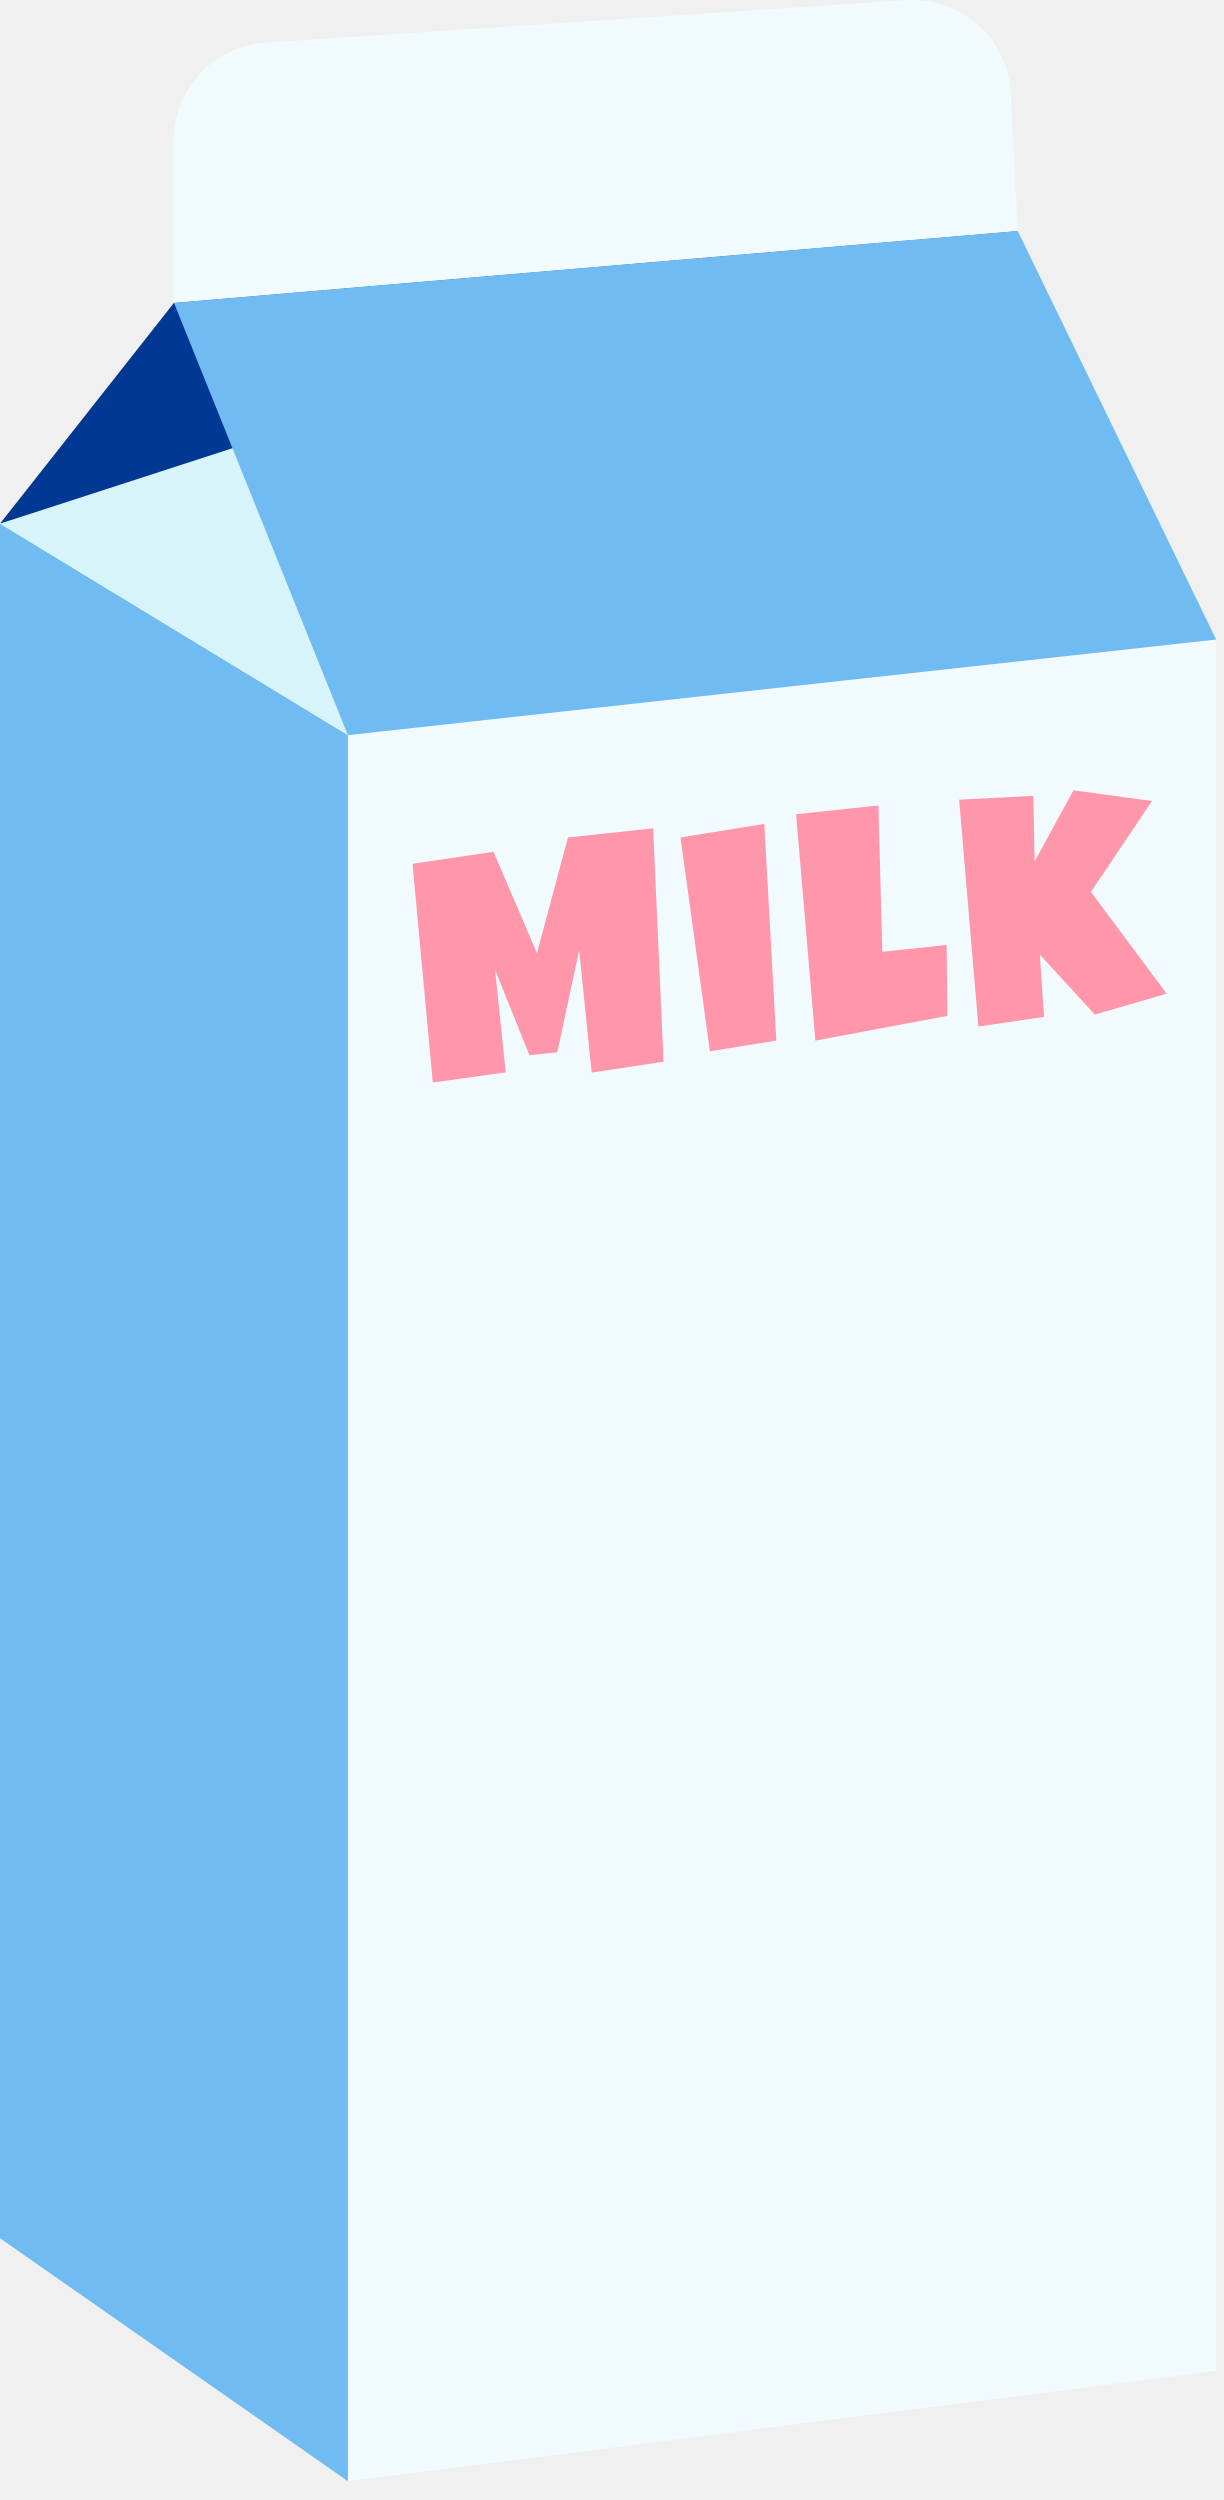
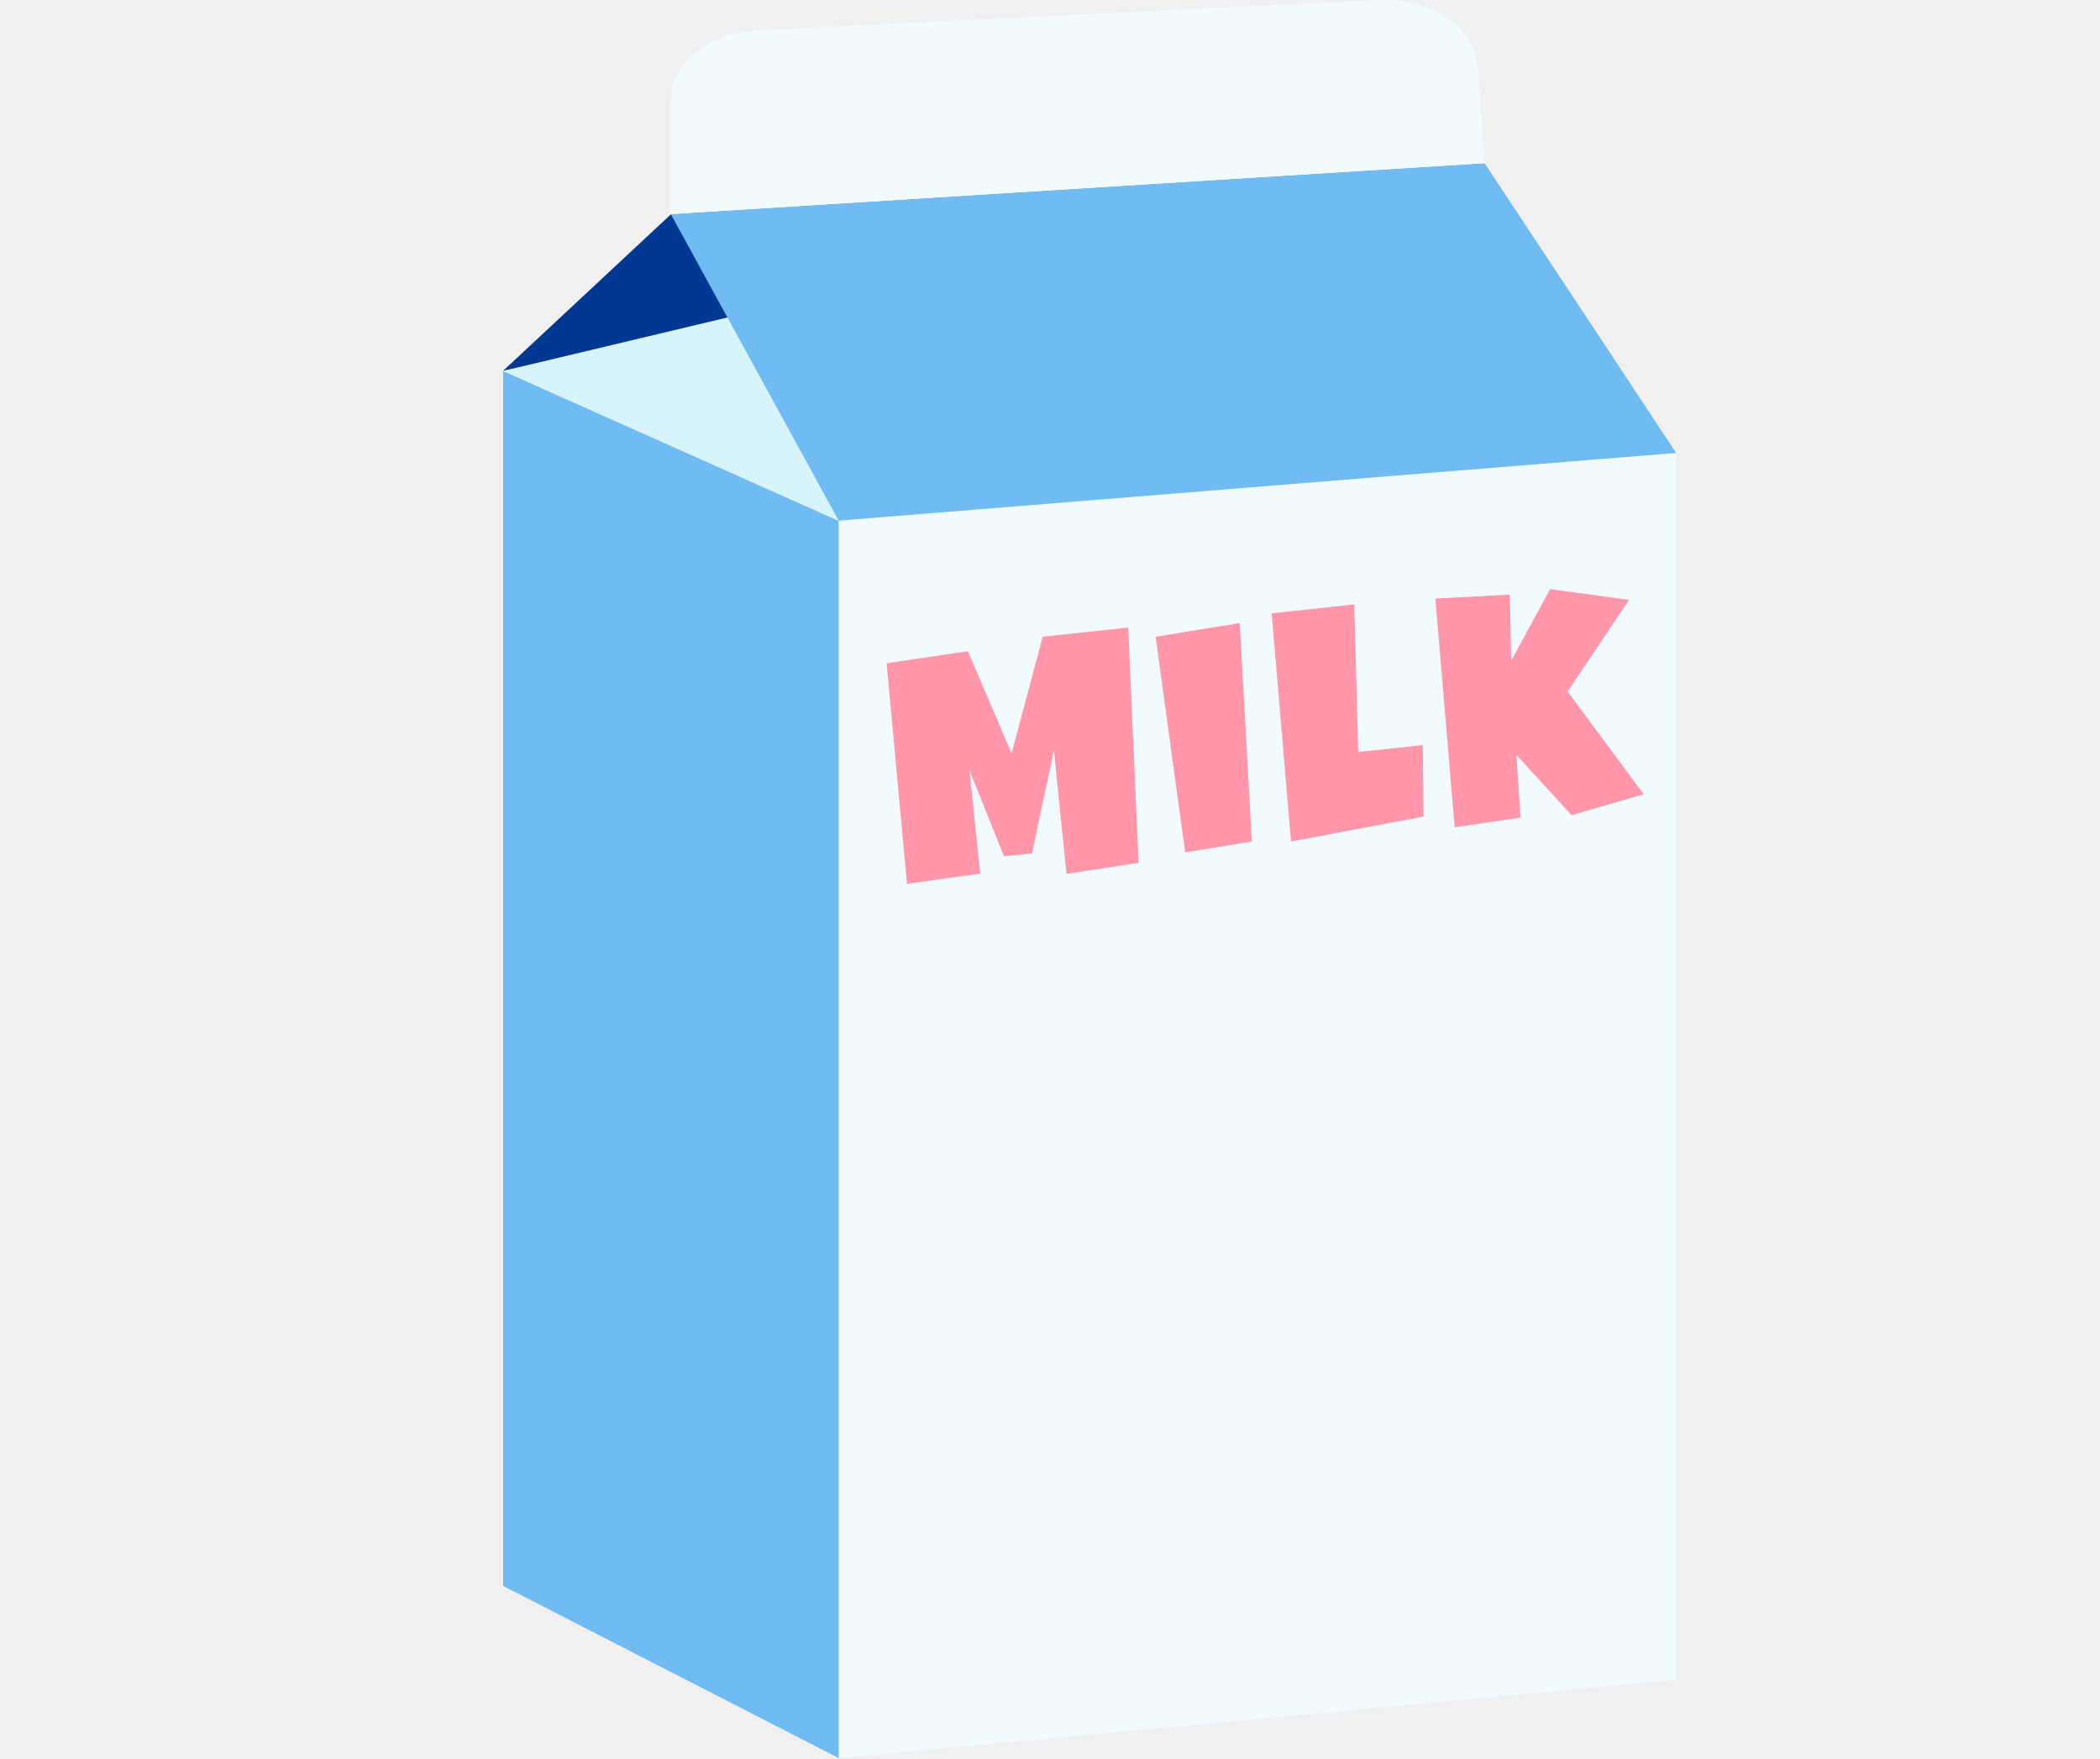
- <svg xmlns="http://www.w3.org/2000/svg" width="47" height="96" viewBox="0 0 47 96" fill="none">
-   <path d="M13.36 95.278V28.229L46.7 24.558V91.038L13.36 95.278Z" fill="#F1FBFE" />
-   <path d="M0 20.108L13.36 28.229V95.278L0 85.948V20.108Z" fill="#70BBF2" />
-   <path d="M39.08 8.869L0 20.108L6.68 11.629L39.08 8.869Z" fill="#003893" />
-   <path d="M38.81 3.569C38.7 1.469 36.9 -0.131 34.8 0.009L10.19 1.639C8.21 1.769 6.67 3.409 6.67 5.399V11.629L39.08 8.869L38.81 3.569Z" fill="#F1FBFE" />
-   <path d="M22.86 12.688L0 20.108L13.36 28.229L22.86 12.688Z" fill="#D6F4F9" />
-   <path d="M13.36 28.229L6.68 11.629L39.08 8.869L46.7 24.558L13.36 28.229Z" fill="#70BBF2" />
-   <path d="M25.08 31.799L25.48 40.769L22.72 41.188L22.24 36.489L21.4 40.408L20.33 40.519L19.01 37.239L19.42 41.178L16.62 41.569L15.84 33.169L18.95 32.709L20.62 36.599L21.81 32.158L25.08 31.808V31.799Z" fill="#FF96AA" />
-   <path d="M29.35 31.648L29.81 39.959L27.26 40.368L26.13 32.158L29.34 31.639L29.35 31.648Z" fill="#FF96AA" />
-   <path d="M36.35 36.288L36.38 39.008L31.31 39.959L30.57 31.268L33.73 30.928L33.88 36.548L36.34 36.288H36.35Z" fill="#FF96AA" />
-   <path d="M44.23 30.768L41.89 34.248L44.8 38.158L42.04 38.959L39.93 36.658L40.09 39.048L37.57 39.419L36.83 30.709L39.68 30.558L39.73 33.078L41.22 30.349L44.24 30.759L44.23 30.768Z" fill="#FF96AA" />
+ <svg xmlns="http://www.w3.org/2000/svg" width="172" height="144" viewBox="0 0 172 144" fill="none">
+   <g clip-path="url(#clip0_3466_21917)">
+     <path d="M68.694 143.991V42.652L137.285 37.105V137.583L68.694 143.991Z" fill="#F1FBFE" />
+     <path d="M41.208 30.383L68.694 42.655V143.994L41.208 129.893V30.383Z" fill="#70BBF2" />
+     <path d="M121.608 13.383L41.208 30.371L54.951 17.554L121.608 13.383Z" fill="#003893" />
+     <path d="M121.053 5.39C120.827 2.216 117.124 -0.203 112.803 0.009L62.172 2.473C58.099 2.669 54.931 5.148 54.931 8.155V17.571L121.609 13.4L121.053 5.39Z" fill="#F1FBFE" />
+     <path d="M88.238 19.168L41.208 30.383L68.694 42.655L88.238 19.168Z" fill="#D6F4F9" />
+     <path d="M68.694 42.643L54.951 17.554L121.608 13.383L137.285 37.097L68.694 42.643Z" fill="#70BBF2" />
+     <path d="M92.403 51.375L93.259 70.67L87.349 71.574L86.322 61.464L84.523 69.896L82.232 70.133L79.406 63.077L80.284 71.552L74.288 72.391L72.618 54.322L79.277 53.333L82.853 61.7L85.401 52.149L92.403 51.397V51.375Z" fill="#FF96AA" />
+     <path d="M101.545 51.053L102.53 68.928L97.07 69.81L94.65 52.15L101.524 51.031L101.545 51.053Z" fill="#FF96AA" />
+     <path d="M116.532 61.03L116.597 66.881L105.741 68.924L104.156 50.231L110.923 49.5L111.244 61.589L116.511 61.03H116.532Z" fill="#FF96AA" />
+     <path d="M133.406 49.154L128.396 56.639L134.626 65.05L128.717 66.771L124.199 61.824L124.541 66.965L119.146 67.76L117.561 49.024L123.664 48.702L123.771 54.123L126.961 48.25L133.427 49.132L133.406 49.154Z" fill="#FF96AA" />
+   </g>
+   <defs>
+     <clipPath id="clip0_3466_21917">
+       <rect width="172" height="144" fill="white" />
+     </clipPath>
+   </defs>
</svg>
